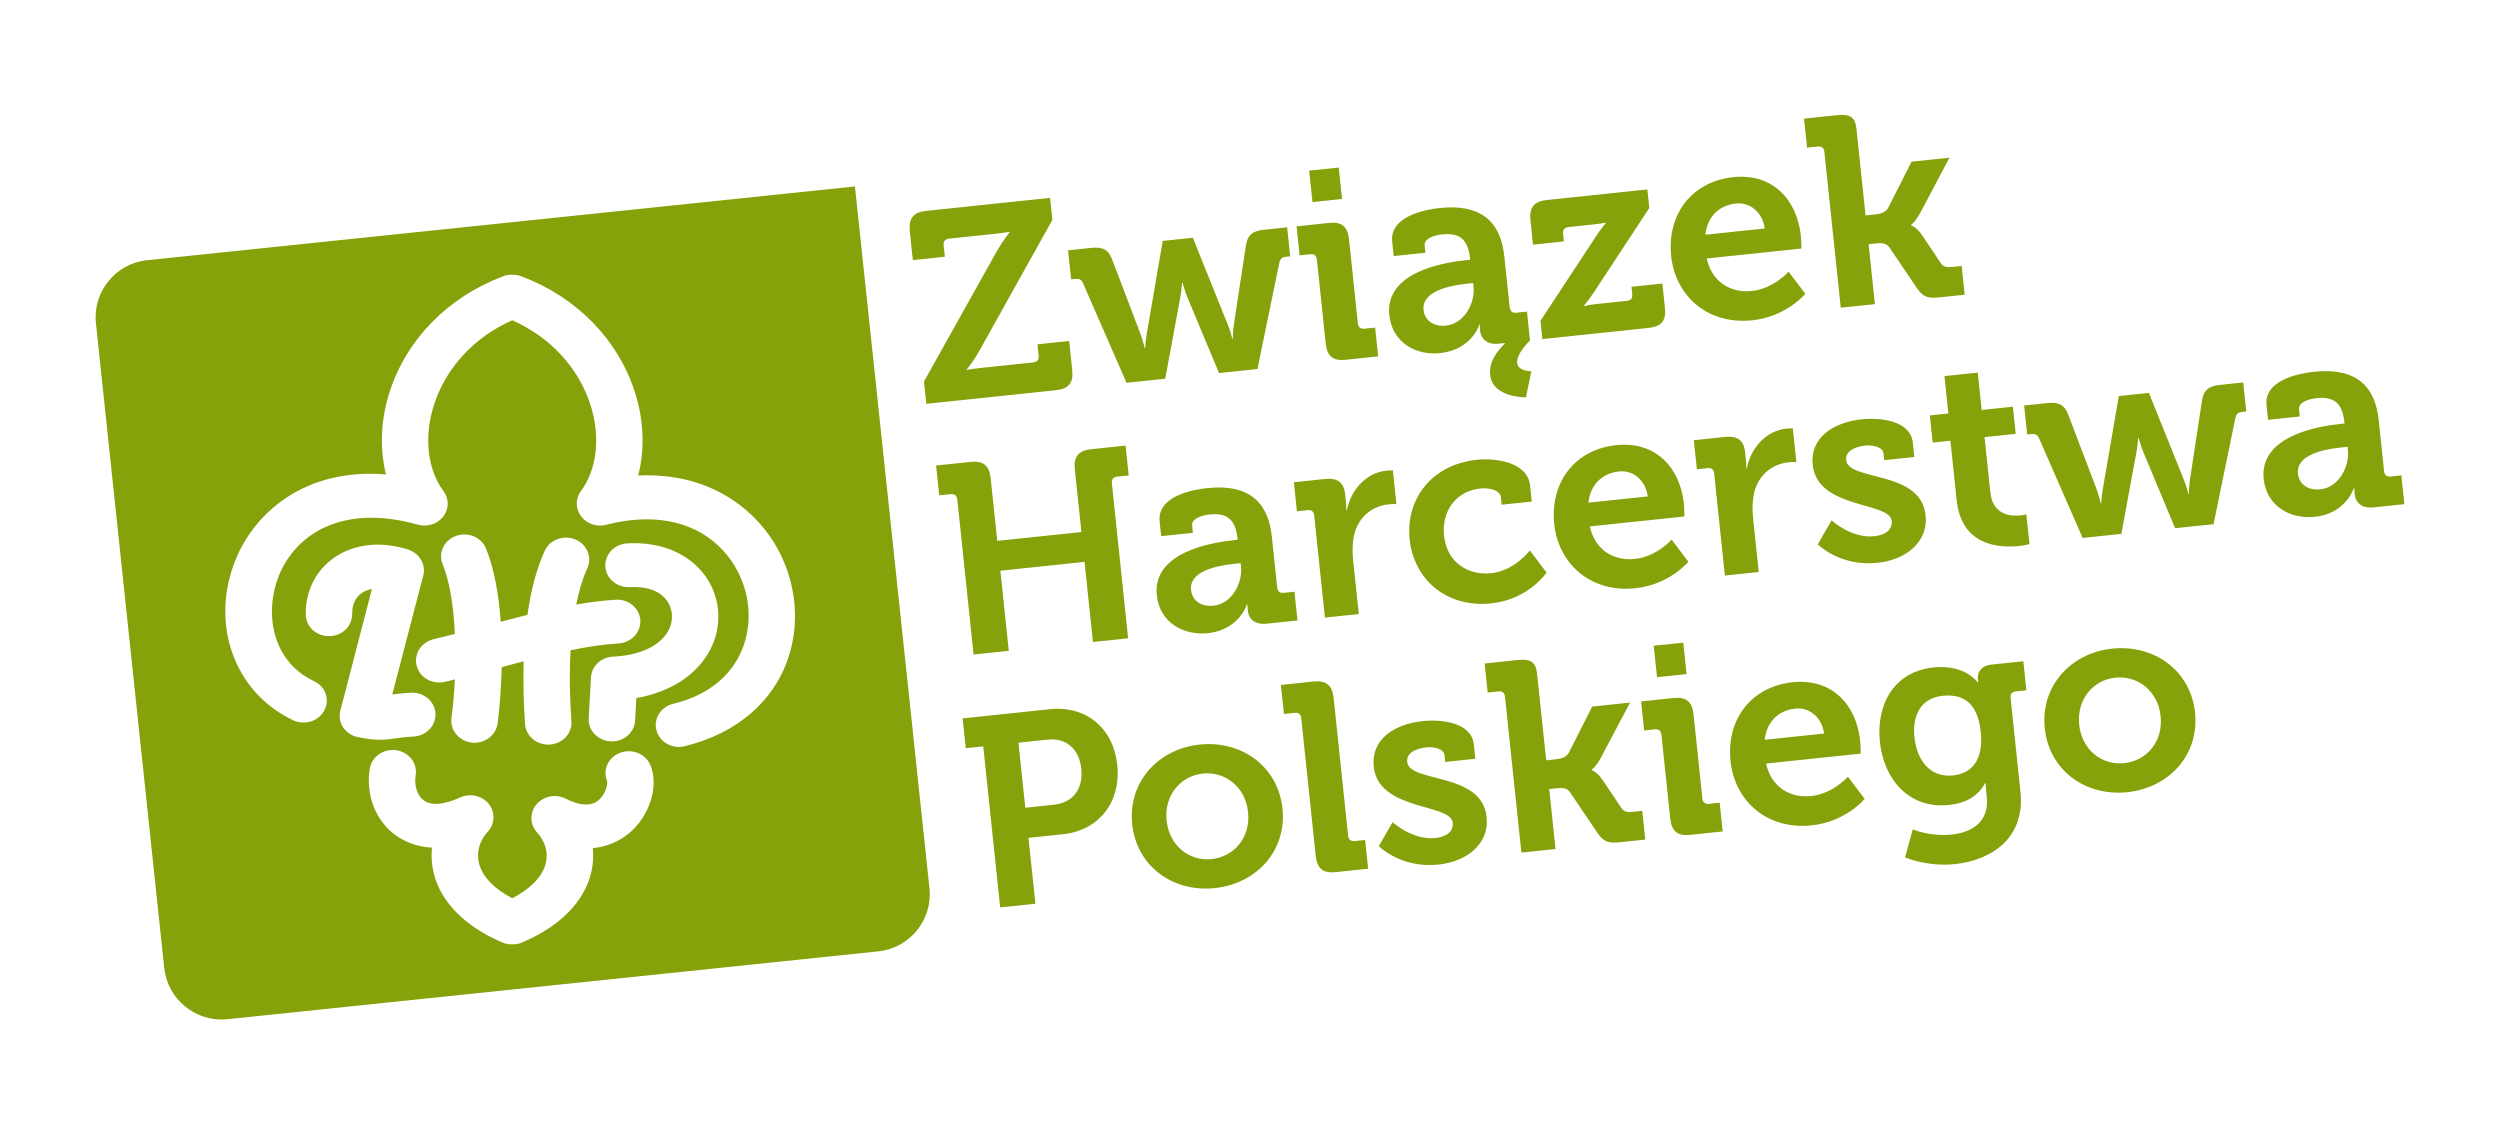
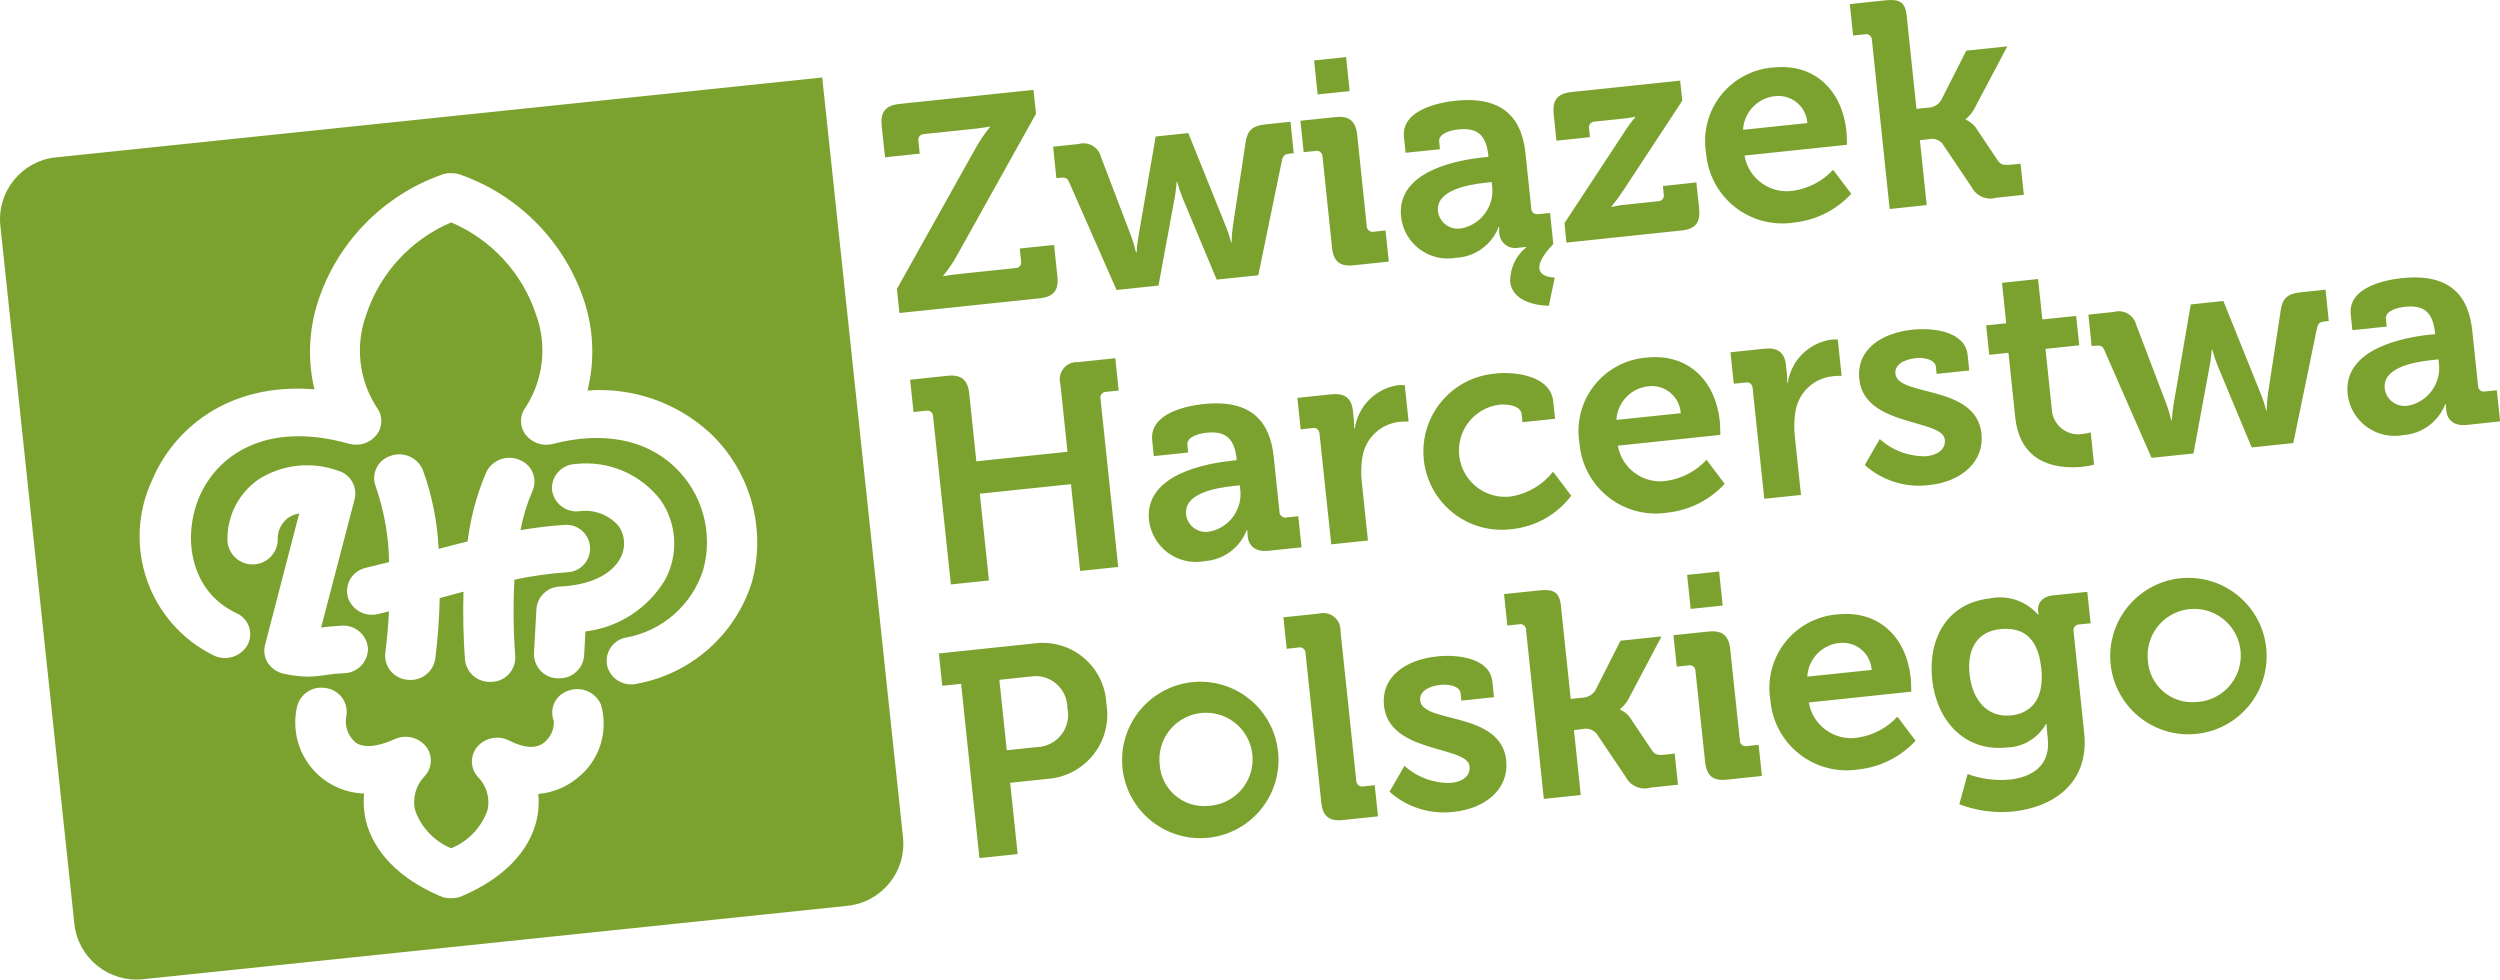
- <svg xmlns="http://www.w3.org/2000/svg" width="346" height="157">
-   <g fill="#86A20B">
-     <path fill-rule="evenodd" clip-rule="evenodd" d="M20.343 36.012l97.979-10.21 10.317 97.136c.461 4.346-2.72 8.275-7.067 8.727l-90.098 9.393c-4.348.453-8.283-2.732-8.743-7.08L13.275 44.74c-.461-4.346 2.72-8.274 7.068-8.728zm32.269 66.367c-.798 0-1.72-.088-3.022-.35a3.228 3.228 0 01-2.087-1.342 2.847 2.847 0 01-.395-2.348l4.368-16.82c-.542.1-1.019.281-1.417.555-.872.605-1.342 1.639-1.318 2.889.022 1.68-1.377 3.061-3.161 3.07-1.778.047-3.238-1.279-3.268-2.98-.046-3.219 1.375-6.08 3.932-7.869 2.775-1.918 6.394-2.328 10.213-1.137 1.596.505 2.521 2.074 2.121 3.619l-4.287 16.447c.632-.09 1.466-.182 2.575-.242 1.779-.098 3.292 1.184 3.4 2.846.096 1.682-1.261 3.117-3.029 3.225a20.538 20.538 0 00-2.444.24c-.768.109-1.421.197-2.181.197zm32.081.23h-.17c-1.77-.092-3.146-1.512-3.044-3.182l.311-5.676c.076-1.557 1.394-2.779 3.035-2.871 3.749-.18 6.541-1.492 7.674-3.588.728-1.363.655-2.918-.157-4.109-.958-1.383-2.789-2.061-5.158-1.926-1.771.102-3.299-1.164-3.407-2.828-.104-1.68 1.242-3.117 3.015-3.223 4.685-.279 8.663 1.419 10.91 4.637 2.083 3 2.292 6.91.537 10.174-1.848 3.438-5.462 5.756-10.174 6.602l-.169 3.119c-.091 1.614-1.509 2.871-3.203 2.871zm-8.82.444c-1.667 0-3.09-1.234-3.206-2.822a86.676 86.676 0 01-.191-8.713c-.99.266-1.997.531-3.04.816a77.717 77.717 0 01-.567 7.793c-.223 1.646-1.814 2.846-3.582 2.646-1.762-.215-3.013-1.709-2.805-3.389.234-1.768.389-3.57.468-5.361-.444.125-.911.232-1.372.34-1.716.408-3.469-.563-3.901-2.176-.446-1.623.589-3.291 2.309-3.719 1.016-.24 1.997-.477 2.972-.732-.189-3.953-.763-7.387-1.696-9.641-.635-1.563.18-3.315 1.839-3.92 1.657-.603 3.518.165 4.154 1.725 1.151 2.816 1.778 6.4 2.046 10.15 1.256-.327 2.479-.648 3.699-.95.441-3.145 1.188-6.23 2.387-8.867.708-1.539 2.595-2.24 4.226-1.573 1.626.669 2.379 2.452 1.67 3.991-.634 1.387-1.142 3.059-1.533 5.014a51.407 51.407 0 015.449-.662c1.779-.121 3.29 1.146 3.421 2.811.111 1.66-1.223 3.115-2.989 3.236-2.187.135-4.4.471-6.66.945-.178 2.998-.136 6.311.112 9.818.12 1.678-1.217 3.117-2.988 3.24h-.222zm18.088.328c-1.438 0-2.746-.926-3.103-2.303-.435-1.619.597-3.266 2.322-3.676 5.141-1.225 8.657-4.314 9.932-8.652 1.35-4.635-.087-9.824-3.683-13.213-3.734-3.522-9.248-4.537-15.54-2.904-1.305.335-2.693-.144-3.469-1.177a2.876 2.876 0 01-.024-3.48c2.233-3.034 2.729-7.465 1.35-11.866-1.649-5.192-5.562-9.444-10.853-11.787-5.291 2.343-9.213 6.595-10.857 11.787-1.383 4.401-.887 8.832 1.347 11.866.788 1.04.773 2.459-.028 3.505-.804 1.049-2.217 1.497-3.518 1.135-10.76-3.028-16.957 1.592-19.181 6.901-2.111 5.074-1.149 11.951 4.784 14.738 1.599.736 2.239 2.557 1.443 4.074-.783 1.482-2.721 2.094-4.296 1.359-8.228-3.875-11.618-13.484-7.91-22.399 2.654-6.352 9.527-12.544 20.745-11.629-.877-3.513-.751-7.45.465-11.294 2.311-7.32 8.031-13.21 15.702-16.111a3.01 3.01 0 011.302-.23c.434-.014.874.046 1.301.23 7.676 2.901 13.392 8.791 15.706 16.111 1.235 3.908 1.348 7.903.419 11.444 6.122-.292 11.545 1.557 15.656 5.43 5.2 4.902 7.285 12.424 5.333 19.148-1.879 6.424-7.188 11.133-14.56 12.883-.262.081-.518.11-.785.11zm-22.968 27.314h-.099a3.16 3.16 0 01-1.425-.281c-5.139-2.191-8.499-5.625-9.465-9.646a10.471 10.471 0 01-.217-3.453c-2.3-.121-3.932-.953-4.927-1.637-2.85-2.008-4.292-5.654-3.675-9.313.28-1.67 1.922-2.791 3.675-2.531 1.749.268 2.946 1.813 2.666 3.484-.236 1.406.24 2.846 1.165 3.49 1.393.969 3.725.146 4.992-.443 1.361-.615 3.013-.252 3.946.883a2.915 2.915 0 01-.101 3.826c-1.158 1.287-1.61 2.834-1.25 4.363.449 1.844 2.062 3.553 4.617 4.881 2.59-1.344 4.212-3.037 4.649-4.881.361-1.471-.084-2.984-1.235-4.252-.989-1.123-1.017-2.748-.042-3.879.974-1.131 2.659-1.463 4.02-.771 1.916.971 3.399 1.076 4.436.305 1.108-.838 1.413-2.33 1.298-2.756-.642-1.57.185-3.311 1.839-3.912 1.662-.598 3.521.178 4.17 1.75 1.175 2.904-.119 7.023-2.958 9.387a9.145 9.145 0 01-5.027 2.07 10.241 10.241 0 01-.223 3.389c-.957 4.021-4.333 7.447-9.513 9.646a3.11 3.11 0 01-1.316.281z" />
-     <path d="M127.876 52.804l10.101-18.063c.922-1.603 1.758-2.593 1.758-2.593l-.008-.075s-.774.158-2 .286l-6.399.672c-.521.056-.787.383-.731.905l.167 1.599-4.427.466-.422-4.019c-.185-1.748.477-2.607 2.265-2.795l17.149-1.802.32 3.05-10.097 18.101c-.917 1.638-1.758 2.591-1.758 2.591l.008.074s.773-.155 2.002-.285l7.216-.759c.522-.054.788-.384.732-.904l-.168-1.6 4.39-.461.422 4.019c.188 1.785-.477 2.609-2.263 2.796l-17.932 1.885-.325-3.088zm22-13.635c-.247-.539-.555-.618-1.114-.56l-.52.055-.423-4.019 3.237-.339c1.562-.165 2.358.24 2.881 1.652l3.897 10.235c.365.977.583 1.969.583 1.969l.074-.007s.043-1.021.236-2.055l2.196-12.756 4.167-.439 4.835 12.018c.404.973.621 1.964.621 1.964l.074-.006s.006-1.016.161-2.047l1.646-10.818c.22-1.49.914-2.052 2.475-2.217l3.237-.34.423 4.019-.521.054c-.56.059-.806.198-.971.78l-3.038 14.762-5.319.56-4.375-10.486c-.403-.974-.662-2.001-.662-2.001l-.075.008s-.077 1.063-.268 2.099l-2.062 11.162-5.358.564-6.037-13.811zm31.312-15.552l4.092-.43.458 4.353-4.091.429-.459-4.352zm1.069 12.299c-.06-.558-.384-.786-.906-.731l-1.488.158-.421-4.019 4.501-.474c1.749-.184 2.575.52 2.76 2.268l1.224 11.645c.054.521.382.787.903.733l1.488-.158.418 3.982-4.501.473c-1.748.185-2.57-.482-2.759-2.267l-1.219-11.61zm17.887 9.142c2.529-.265 4.033-3.133 3.791-5.439l-.047-.447-.818.087c-2.457.257-6.322 1.04-6.05 3.643.132 1.266 1.187 2.359 3.124 2.156zm2.808-9.059l.521-.055-.015-.149c-.286-2.717-1.471-3.608-3.891-3.352-.854.09-2.504.488-2.395 1.531l.105 1.004-4.391.461-.211-2.009c-.366-3.498 4.575-4.431 6.547-4.638 6.325-.666 8.531 2.452 8.977 6.691l.745 7.069c.054.52.384.787.903.731l1.487-.155.421 3.982c-.646.668-1.893 2.04-1.779 3.12.125 1.19 1.964 1.148 1.964 1.148l-.749 3.614s-4.619.071-4.952-3.091c-.198-1.897 1.038-3.379 2.026-4.349l-.008-.075-.931.097c-1.673.176-2.386-.876-2.477-1.732l-.019-.187c-.045-.408-.004-.751-.004-.751l-.075.008s-1.025 3.493-5.451 3.959c-3.46.362-6.634-1.562-7.021-5.245-.627-5.988 7.51-7.294 10.673-7.627zM213.2 44.4l7.621-11.598c.742-1.169 1.414-1.915 1.414-1.915l-.007-.075s-.55.133-1.741.258l-3.421.36c-.522.054-.789.384-.733.904l.113 1.08-4.278.45-.355-3.386c-.184-1.749.479-2.608 2.263-2.795l13.915-1.463.271 2.566-7.621 11.597c-.746 1.133-1.417 1.917-1.417 1.917l.008.075s.547-.171 1.775-.301l4.166-.438c.521-.055.792-.345.733-.902l-.11-1.043 4.278-.45.352 3.349c.188 1.785-.478 2.606-2.225 2.791l-14.733 1.548-.268-2.529zm31.041-12.778c-.313-2.262-2.04-3.66-3.974-3.457-2.419.254-3.978 1.886-4.247 4.32l8.221-.863zm-4.357-7.105c5.432-.569 8.827 3.099 9.354 8.121.059.558.072 1.76.072 1.76l-13.096 1.376c.725 3.311 3.363 4.8 6.228 4.499 3.051-.32 5.098-2.68 5.098-2.68l2.316 3.067s-2.603 3.171-7.326 3.668c-6.287.66-10.671-3.469-11.237-8.864-.614-5.842 2.899-10.348 8.591-10.947zm12.608-3.505c-.06-.558-.384-.787-.906-.733l-1.486.156-.423-4.016 4.501-.475c1.748-.183 2.573.144 2.757 1.892l1.26 11.979 1.413-.149c.595-.062 1.365-.254 1.71-.894l3.241-6.396 5.246-.551-4.049 7.647c-.694 1.277-1.258 1.637-1.258 1.637l.008.075s.697.19 1.496 1.346l2.589 3.867c.354.526.742.635 1.635.542l1.267-.133.417 3.982-3.496.366c-1.601.169-2.261-.023-3.149-1.324l-3.788-5.619c-.441-.631-1.226-.587-1.821-.524l-1.041.11.872 8.297-4.725.496-2.27-21.578zm-120.003 48.11c-.055-.521-.383-.788-.904-.734l-1.599.168-.435-4.129 4.762-.5c1.785-.188 2.611.515 2.796 2.263l.911 8.668 11.645-1.224-.911-8.668c-.185-1.749.514-2.612 2.263-2.795l4.762-.501.434 4.128-1.599.169c-.521.055-.788.383-.734.905l2.256 21.467-4.873.512-1.166-11.088-11.645 1.225 1.166 11.086-4.873.514-2.256-21.466zm35.473 14.702c2.529-.266 4.035-3.133 3.791-5.44l-.046-.446-.819.086c-2.456.259-6.326 1.004-6.049 3.645.133 1.267 1.188 2.358 3.123 2.155zm2.735-9.052l.594-.063-.015-.148c-.286-2.717-1.471-3.609-3.889-3.353-.855.09-2.506.489-2.396 1.53l.105 1.005-4.391.461-.211-2.009c-.37-3.534 4.575-4.431 6.547-4.638 6.325-.666 8.532 2.452 8.979 6.691l.743 7.07c.055.52.384.787.904.732l1.488-.158.419 3.982-4.241.445c-1.748.184-2.521-.713-2.638-1.828-.051-.482-.048-.824-.048-.824l-.075.008s-1.1 3.502-5.376 3.953c-3.386.354-6.697-1.443-7.096-5.236-.625-5.953 7.509-7.295 10.597-7.62zm11.186-3.433c-.06-.559-.384-.787-.904-.733l-1.487.157-.424-4.018 4.316-.455c1.673-.177 2.604.442 2.771 2.042l.118 1.116c.074.708.05 1.198.05 1.198l.075-.008c.569-2.806 2.612-5.202 5.514-5.508.409-.042.864-.015.864-.015l.489 4.651s-.492-.026-1.162.045c-2.01.211-4.195 1.608-4.754 4.523a11.545 11.545 0 00-.083 3.13l.79 7.518-4.688.492-1.485-14.135zm22.547-7.711c2.454-.258 6.988.282 7.332 3.556l.235 2.231-4.167.438-.109-1.04c-.11-1.042-1.72-1.324-2.873-1.203-3.272.342-5.355 3.082-4.995 6.506.407 3.87 3.479 5.541 6.529 5.218 3.237-.34 5.347-3.156 5.347-3.156l2.316 3.066s-2.468 3.719-7.638 4.262c-6.251.658-10.734-3.348-11.313-8.854-.563-5.357 2.826-10.34 9.336-11.024zm23.628 5.078c-.313-2.262-2.04-3.661-3.975-3.458-2.419.254-3.977 1.885-4.247 4.32l8.222-.862zm-4.359-7.104c5.432-.569 8.828 3.099 9.355 8.122.058.557.071 1.758.071 1.758l-13.097 1.376c.726 3.311 3.365 4.801 6.229 4.498 3.05-.32 5.097-2.679 5.097-2.679l2.315 3.067s-2.6 3.171-7.325 3.669c-6.287.66-10.671-3.469-11.236-8.863-.613-5.842 2.9-10.35 8.591-10.948zm13.539 3.919c-.06-.559-.384-.788-.904-.732l-1.486.155-.425-4.017 4.316-.454c1.673-.177 2.603.44 2.771 2.041l.117 1.116c.075.708.051 1.199.051 1.199l.075-.009c.569-2.805 2.612-5.203 5.513-5.507.41-.042.865-.016.865-.016l.488 4.652s-.491-.025-1.161.046c-2.01.211-4.195 1.608-4.754 4.523a11.503 11.503 0 00-.083 3.13l.789 7.517-4.688.492-1.484-14.136zm16.254 6.492s2.711 2.537 5.948 2.197c1.45-.153 2.503-.866 2.371-2.131-.282-2.678-10.286-1.589-10.931-7.728-.399-3.794 2.839-5.904 6.782-6.317 2.566-.271 6.75.156 7.074 3.243l.207 1.973-4.166.437-.098-.929c-.094-.894-1.479-1.2-2.521-1.09-1.674.175-2.766.894-2.648 2.009.314 2.977 10.333 1.321 10.997 7.646.376 3.572-2.553 6.137-6.68 6.571-5.21.547-8.244-2.557-8.244-2.557l1.909-3.324zm16.444-11.02l-2.455.257-.396-3.756 2.567-.269-.543-5.172 4.612-.485.544 5.171 4.316-.452.395 3.756-4.315.454.805 7.664c.328 3.126 2.831 3.314 4.132 3.177a4.29 4.29 0 00.85-.165l.434 4.129s-.584.175-1.439.265c-2.642.277-7.969.049-8.638-6.313l-.869-8.261zm12.262-.349c-.245-.536-.554-.618-1.112-.559l-.521.054-.424-4.019 3.237-.339c1.563-.165 2.358.24 2.883 1.651l3.896 10.236c.365.978.583 1.969.583 1.969l.074-.008s.044-1.017.236-2.055l2.194-12.756 4.167-.439 4.836 12.018c.404.974.621 1.965.621 1.965l.074-.008s.005-1.015.161-2.047l1.645-10.818c.22-1.489.915-2.052 2.476-2.217l3.237-.34.424 4.019-.521.055c-.558.058-.807.198-.972.779l-3.037 14.762-5.32.56-4.374-10.486c-.403-.973-.661-2-.661-2l-.075.008s-.076 1.062-.269 2.097l-2.062 11.163-5.356.564-6.04-13.809zm38.958 7.078c2.529-.266 4.035-3.133 3.791-5.439l-.047-.447-.817.086c-2.457.258-6.327 1.004-6.049 3.644.132 1.267 1.188 2.359 3.122 2.156zm2.736-9.052l.594-.062-.014-.147c-.286-2.718-1.472-3.609-3.89-3.354-.855.089-2.506.49-2.396 1.532l.105 1.004-4.391.459-.212-2.008c-.37-3.534 4.575-4.432 6.547-4.638 6.325-.664 8.532 2.453 8.979 6.693l.744 7.07c.054.519.383.785.904.73l1.487-.156.419 3.982-4.241.446c-1.748.183-2.52-.714-2.638-1.83-.05-.484-.049-.824-.049-.824l-.075.008s-1.099 3.502-5.376 3.952c-3.386.355-6.695-1.441-7.095-5.236-.623-5.953 7.51-7.297 10.598-7.621zm-178.083 52.709c2.752-.289 4.127-2.238 3.837-4.992-.285-2.717-2.032-4.299-4.709-4.018l-3.982.418.946 9.004 3.908-.412zm-9.727-8.078l-2.418.252-.434-4.129 12.092-1.271c4.948-.52 8.771 2.576 9.31 7.709.542 5.137-2.542 9.07-7.492 9.592l-4.799.504.958 9.115-4.875.512-2.342-22.284zm31.616 15.595c3.088-.326 5.405-2.977 5.034-6.51-.368-3.498-3.19-5.648-6.276-5.322-3.052.322-5.365 3.01-4.996 6.506.371 3.535 3.188 5.647 6.238 5.326zm-1.666-15.849c5.805-.609 10.852 3.035 11.462 8.84.612 5.84-3.568 10.418-9.374 11.027-5.765.605-10.81-3.002-11.424-8.842-.61-5.804 3.571-10.42 9.336-11.025zm14.059-3.658c-.06-.559-.384-.789-.905-.734l-1.486.158-.424-4.018 4.501-.475c1.749-.182 2.614.516 2.797 2.264l2.007 19.086c.055.521.383.787.903.73l1.45-.15.419 3.98-4.463.469c-1.787.188-2.609-.477-2.795-2.264l-2.004-19.046zm12.646 14.392s2.711 2.537 5.948 2.195c1.45-.15 2.503-.861 2.371-2.129-.282-2.678-10.285-1.59-10.931-7.729-.399-3.793 2.84-5.904 6.782-6.318 2.568-.27 6.75.158 7.074 3.244l.207 1.973-4.166.438-.098-.928c-.094-.895-1.48-1.199-2.521-1.09-1.674.176-2.767.891-2.648 2.006.314 2.979 10.332 1.322 10.998 7.648.375 3.572-2.553 6.135-6.683 6.568-5.209.549-8.243-2.555-8.243-2.555l1.91-3.323zm15.553-17.357c-.06-.559-.385-.787-.905-.732l-1.488.156-.423-4.018 4.502-.475c1.748-.182 2.572.146 2.756 1.895l1.26 11.979 1.413-.15c.597-.061 1.366-.256 1.713-.893l3.238-6.396 5.247-.553-4.049 7.648c-.693 1.277-1.258 1.637-1.258 1.637l.008.074s.697.189 1.496 1.348l2.588 3.865c.355.527.742.635 1.637.543l1.264-.135.419 3.982-3.496.367c-1.601.168-2.261-.025-3.149-1.324l-3.788-5.619c-.442-.631-1.227-.586-1.821-.523l-1.041.109.871 8.297-4.724.496-2.27-21.578zm20.584-7.053l4.091-.43.459 4.354-4.092.43-.458-4.354zm1.067 12.301c-.058-.561-.384-.787-.905-.734l-1.488.158-.422-4.018 4.501-.475c1.75-.184 2.576.52 2.76 2.27l1.224 11.643c.055.523.383.787.904.734l1.488-.158.417 3.98-4.501.475c-1.747.184-2.569-.484-2.758-2.268l-1.22-11.607zm22.515-.149c-.313-2.26-2.041-3.658-3.975-3.455-2.42.254-3.978 1.887-4.248 4.318l8.223-.863zm-4.357-7.103c5.432-.568 8.827 3.1 9.354 8.121.059.557.072 1.76.072 1.76l-13.097 1.375c.725 3.311 3.364 4.801 6.229 4.498 3.051-.32 5.097-2.678 5.097-2.678l2.317 3.068s-2.603 3.168-7.326 3.666c-6.287.66-10.672-3.469-11.237-8.863-.614-5.842 2.898-10.349 8.591-10.947zm26.033 6.857c-.454-4.316-2.731-5.244-5.3-4.973-2.864.301-4.207 2.549-3.871 5.748.35 3.313 2.28 5.59 5.331 5.27 2.27-.238 4.291-1.767 3.84-6.045zm-6.54-8.904c4.39-.461 6.123 2.066 6.123 2.066l.073-.01-.051-.484c-.09-.854.412-1.811 1.9-1.969l4.391-.459.422 4.018-1.452.152c-.483.051-.79.346-.739.83l1.372 13.059c.684 6.51-4.118 9.498-9.064 10.018-2.382.25-4.98-.154-6.906-.93l1.06-3.871s2.477 1.016 5.377.711c2.866-.301 5.229-1.789 4.871-5.213l-.094-.893c-.049-.447-.068-1.01-.068-1.01l-.075.008c-.948 1.719-2.494 2.746-5.023 3.012-5.433.572-8.982-3.494-9.53-8.703s1.945-9.758 7.413-10.332zm26.404 13.246c3.088-.324 5.405-2.973 5.033-6.508-.367-3.496-3.189-5.646-6.276-5.322-3.051.322-5.364 3.01-4.995 6.508.37 3.535 3.188 5.642 6.238 5.322zm-1.666-15.848c5.805-.609 10.852 3.035 11.462 8.84.613 5.84-3.569 10.418-9.374 11.027-5.767.607-10.81-3.002-11.424-8.842-.61-5.804 3.569-10.419 9.336-11.025z" />
-   </g>
+ <svg xmlns="http://www.w3.org/2000/svg" width="140.624" height="55.101" viewBox="0 0 140.624 55.101">
+   <path d="M55.9,52.707,51.354,9.958,8.236,14.451a3.5,3.5,0,0,0-3.111,3.842L9.287,57.565a3.516,3.516,0,0,0,3.846,3.116l39.651-4.132A3.506,3.506,0,0,0,55.9,52.707ZM20.188,42.915a1.27,1.27,0,0,1-.176-1.034l1.923-7.4a1.579,1.579,0,0,0-.625.246A1.463,1.463,0,0,0,20.729,36a1.418,1.418,0,0,1-2.83.04,4.073,4.073,0,0,1,1.73-3.463,5.083,5.083,0,0,1,4.493-.5,1.33,1.33,0,0,1,.933,1.593L23.167,40.9c.277-.04.647-.079,1.135-.106a1.388,1.388,0,0,1,1.5,1.254,1.374,1.374,0,0,1-1.333,1.417,9.032,9.032,0,0,0-1.074.106,6.48,6.48,0,0,1-.959.088,6.658,6.658,0,0,1-1.329-.154A1.456,1.456,0,0,1,20.188,42.915Zm6.055-9.941a1.313,1.313,0,0,1,.81-1.725,1.44,1.44,0,0,1,1.826.757,15.071,15.071,0,0,1,.9,4.467c.554-.145,1.091-.286,1.628-.418a14.393,14.393,0,0,1,1.052-3.9,1.446,1.446,0,0,1,1.862-.691,1.306,1.306,0,0,1,.735,1.756,10.228,10.228,0,0,0-.673,2.2,23.307,23.307,0,0,1,2.4-.29,1.337,1.337,0,1,1,.189,2.662,20.959,20.959,0,0,0-2.931.414,33.331,33.331,0,0,0,.048,4.322,1.367,1.367,0,0,1-1.316,1.426h-.1a1.39,1.39,0,0,1-1.413-1.241,37.772,37.772,0,0,1-.084-3.833c-.436.119-.88.233-1.338.361a32.754,32.754,0,0,1-.251,3.428,1.406,1.406,0,0,1-1.575,1.166,1.364,1.364,0,0,1-1.237-1.492c.1-.779.172-1.571.207-2.359-.194.057-.4.1-.6.15a1.417,1.417,0,0,1-1.716-.959,1.342,1.342,0,0,1,1.017-1.637c.449-.106.88-.211,1.307-.321A13.6,13.6,0,0,0,26.243,32.974ZM39.921,35.21a2.467,2.467,0,0,0-2.271-.849,1.389,1.389,0,0,1-1.5-1.245A1.367,1.367,0,0,1,37.474,31.7a5.274,5.274,0,0,1,4.8,2.042,4.281,4.281,0,0,1,.238,4.476,6.058,6.058,0,0,1-4.476,2.9l-.075,1.373a1.382,1.382,0,0,1-1.408,1.263H36.48a1.36,1.36,0,0,1-1.338-1.4l.136-2.5a1.371,1.371,0,0,1,1.338-1.263c1.65-.079,2.878-.656,3.375-1.58A1.725,1.725,0,0,0,39.921,35.21ZM37.6,49.349a4.02,4.02,0,0,1-2.214.911,4.615,4.615,0,0,1-.1,1.492c-.422,1.769-1.906,3.279-4.185,4.247a1.367,1.367,0,0,1-.581.123h-.044A1.409,1.409,0,0,1,29.852,56c-2.262-.964-3.741-2.478-4.168-4.247a4.662,4.662,0,0,1-.1-1.518A3.994,3.994,0,0,1,21.8,45.415,1.4,1.4,0,0,1,23.418,44.3a1.349,1.349,0,0,1,1.175,1.531,1.573,1.573,0,0,0,.515,1.536c.612.427,1.637.066,2.2-.194a1.49,1.49,0,0,1,1.738.387A1.285,1.285,0,0,1,29,49.248a2.1,2.1,0,0,0-.55,1.919,3.627,3.627,0,0,0,2.033,2.148,3.612,3.612,0,0,0,2.046-2.148,2.02,2.02,0,0,0-.546-1.87,1.284,1.284,0,0,1-.018-1.707,1.474,1.474,0,0,1,1.769-.339c.845.427,1.5.475,1.954.136a1.483,1.483,0,0,0,.572-1.215,1.3,1.3,0,0,1,.81-1.721,1.451,1.451,0,0,1,1.835.77A3.875,3.875,0,0,1,37.6,49.349Zm9.787-10.967a8.347,8.347,0,0,1-6.408,5.668,1.164,1.164,0,0,1-.348.048,1.393,1.393,0,0,1-1.364-1.012,1.33,1.33,0,0,1,1.021-1.619,5.591,5.591,0,0,0,4.37-3.807,5.835,5.835,0,0,0-1.619-5.813c-1.641-1.549-4.071-2-6.839-1.276a1.464,1.464,0,0,1-1.527-.519,1.261,1.261,0,0,1-.009-1.531,5.886,5.886,0,0,0,.594-5.224,8.562,8.562,0,0,0-4.775-5.189A8.557,8.557,0,0,0,25.707,23.3,5.874,5.874,0,0,0,26.3,28.52a1.261,1.261,0,0,1-.013,1.54,1.466,1.466,0,0,1-1.549.5c-4.735-1.333-7.464.7-8.441,3.037-.929,2.231-.506,5.259,2.1,6.487a1.293,1.293,0,0,1,.634,1.791,1.464,1.464,0,0,1-1.892.6,7.464,7.464,0,0,1-3.481-9.858c1.166-2.794,4.194-5.519,9.132-5.118A9.151,9.151,0,0,1,23,22.531a11.289,11.289,0,0,1,6.909-7.09,1.325,1.325,0,0,1,.572-.1,1.382,1.382,0,0,1,.572.1,11.3,11.3,0,0,1,6.914,7.09,9.091,9.091,0,0,1,.185,5.034,9.162,9.162,0,0,1,6.892,2.39A8.473,8.473,0,0,1,47.389,38.383Z" transform="translate(-5.105 -5.599)" fill="#7ba22e" />
+   <path d="M49.465,22.376l4.445-7.948a8.394,8.394,0,0,1,.775-1.14l0-.035s-.339.07-.88.128l-2.816.295a.327.327,0,0,0-.321.4l.075.7-1.95.207L48.6,13.214c-.079-.77.211-1.149.995-1.232l7.547-.792.141,1.342L52.84,20.5a7.163,7.163,0,0,1-.775,1.14l0,.031s.339-.066.88-.123l3.177-.334a.325.325,0,0,0,.321-.4l-.075-.7,1.932-.2.185,1.769c.084.783-.211,1.149-.995,1.232l-7.891.827-.141-1.36Zm9.682-6c-.11-.238-.242-.273-.488-.246l-.229.026-.185-1.769,1.426-.15a1.011,1.011,0,0,1,1.267.726l1.716,4.506a6.774,6.774,0,0,1,.255.867l.031,0a6.889,6.889,0,0,1,.106-.907l.968-5.615,1.835-.194,2.13,5.29a5.974,5.974,0,0,1,.273.863l.031,0a7.662,7.662,0,0,1,.07-.9l.726-4.762c.1-.656.4-.9,1.091-.977l1.426-.15.185,1.769-.229.022c-.246.026-.356.088-.427.343l-1.338,6.5-2.341.246-1.928-4.616a7.394,7.394,0,0,1-.29-.88l-.031,0s-.035.466-.119.924L64.172,22.2l-2.359.246-2.667-6.064ZM72.925,9.534l1.8-.189.2,1.914-1.8.189-.2-1.914Zm.471,5.413a.319.319,0,0,0-.4-.321l-.656.07-.185-1.769,1.98-.207c.77-.079,1.131.229,1.215,1l.537,5.127a.325.325,0,0,0,.4.321l.656-.07.185,1.752-1.98.207c-.77.084-1.131-.211-1.215-1L73.4,14.947Zm7.873,4.022a2.156,2.156,0,0,0,1.668-2.394l-.022-.2-.361.04c-1.083.114-2.781.458-2.662,1.6a1.122,1.122,0,0,0,1.377.951ZM82.5,14.983l.229-.026,0-.066c-.128-1.2-.647-1.589-1.712-1.474-.374.04-1.1.216-1.056.673l.044.44-1.932.2-.092-.885c-.163-1.54,2.011-1.95,2.882-2.042,2.781-.295,3.754,1.078,3.952,2.944l.326,3.111a.325.325,0,0,0,.4.321l.656-.066.185,1.752c-.286.295-.832.9-.783,1.373.057.524.863.506.863.506l-.33,1.589s-2.033.031-2.178-1.36a2.413,2.413,0,0,1,.893-1.914l0-.035-.409.044a.9.9,0,0,1-1.091-.761l-.009-.084a1.721,1.721,0,0,1,0-.33l-.031,0a2.7,2.7,0,0,1-2.4,1.743,2.637,2.637,0,0,1-3.089-2.306c-.277-2.632,3.3-3.208,4.7-3.353Zm4.511,3.7,3.353-5.1a7.037,7.037,0,0,1,.621-.845l0-.035a7.111,7.111,0,0,1-.766.114l-1.505.158a.325.325,0,0,0-.321.4l.048.475-1.884.2L86.4,12.545c-.079-.77.211-1.149.995-1.232l6.121-.643.119,1.131-3.353,5.1a9.95,9.95,0,0,1-.625.845l0,.035a4.622,4.622,0,0,1,.779-.132l1.835-.194a.322.322,0,0,0,.321-.4l-.048-.458,1.884-.2.154,1.474c.084.783-.211,1.149-.981,1.228l-6.482.682-.11-1.113Zm13.66-5.624a1.631,1.631,0,0,0-1.747-1.523,2.012,2.012,0,0,0-1.87,1.9l3.617-.378ZM98.754,9.931c2.39-.251,3.886,1.364,4.115,3.573.026.246.031.775.031.775l-5.765.607a2.416,2.416,0,0,0,2.742,1.98,3.821,3.821,0,0,0,2.244-1.179l1.021,1.351a5.109,5.109,0,0,1-3.221,1.615,4.3,4.3,0,0,1-4.946-3.9,4.144,4.144,0,0,1,3.78-4.823ZM104.3,8.386a.321.321,0,0,0-.4-.321l-.656.07-.185-1.769,1.98-.211c.77-.079,1.131.062,1.215.832l.555,5.272.621-.066a.917.917,0,0,0,.753-.392l1.426-2.816,2.31-.242-1.782,3.367a2,2,0,0,1-.555.722l0,.035a1.4,1.4,0,0,1,.66.594l1.14,1.7c.154.233.326.277.722.238l.559-.057.185,1.752-1.54.163a1.184,1.184,0,0,1-1.386-.581L108.259,14.2a.8.8,0,0,0-.8-.229l-.458.048.383,3.653-2.082.22-1-9.51ZM51.494,29.558a.325.325,0,0,0-.4-.321l-.7.075L50.2,27.494l2.095-.22c.788-.084,1.149.224,1.232.995l.4,3.815,5.127-.537-.4-3.815a.965.965,0,0,1,.995-1.228l2.095-.22.189,1.818-.7.075a.327.327,0,0,0-.321.4l.995,9.448-2.143.224-.515-4.88-5.127.537.515,4.88-2.143.224-1-9.448ZM67.1,36.027a2.155,2.155,0,0,0,1.668-2.394l-.022-.2-.361.04c-1.083.114-2.786.44-2.662,1.6a1.121,1.121,0,0,0,1.377.951Zm1.206-3.983.26-.026,0-.066c-.128-1.2-.647-1.589-1.712-1.474-.374.04-1.1.216-1.056.673l.044.44-1.932.2-.092-.885c-.163-1.553,2.011-1.95,2.882-2.042,2.781-.295,3.754,1.078,3.952,2.944l.326,3.111a.325.325,0,0,0,.4.321l.656-.07.185,1.752-1.866.194c-.77.079-1.109-.312-1.162-.805-.022-.211-.022-.361-.022-.361l-.031,0A2.735,2.735,0,0,1,66.764,37.7a2.655,2.655,0,0,1-3.125-2.306c-.268-2.61,3.309-3.2,4.669-3.345Zm4.92-1.509a.319.319,0,0,0-.4-.321l-.656.07-.185-1.769,1.9-.2c.735-.079,1.144.194,1.219.9l.053.493a4.207,4.207,0,0,1,.022.528l.035,0A2.89,2.89,0,0,1,77.648,27.8a2.689,2.689,0,0,1,.378,0l.216,2.046a3.427,3.427,0,0,0-.51.018,2.359,2.359,0,0,0-2.09,1.989,5.086,5.086,0,0,0-.035,1.377l.348,3.309-2.064.216-.66-6.218Zm9.924-3.393c1.078-.114,3.076.123,3.226,1.567l.106.981-1.835.194-.048-.458c-.048-.458-.757-.581-1.263-.528a2.6,2.6,0,0,0,.678,5.162,3.789,3.789,0,0,0,2.354-1.391l1.021,1.351A4.8,4.8,0,0,1,84.029,35.9a4.4,4.4,0,1,1-.876-8.753Zm10.4,2.236A1.633,1.633,0,0,0,91.8,27.855a2.012,2.012,0,0,0-1.87,1.9l3.622-.378Zm-1.919-3.129c2.39-.251,3.886,1.364,4.115,3.573.026.246.031.775.031.775l-5.765.607a2.418,2.418,0,0,0,2.742,1.98A3.821,3.821,0,0,0,95,32l1.021,1.351A5.109,5.109,0,0,1,92.8,34.971a4.3,4.3,0,0,1-4.946-3.9,4.143,4.143,0,0,1,3.78-4.823Zm5.959,1.725a.319.319,0,0,0-.4-.321l-.656.066-.189-1.769,1.9-.2c.735-.079,1.144.194,1.219.9l.053.493a4.207,4.207,0,0,1,.022.528l.031,0A2.89,2.89,0,0,1,102,25.241a3.182,3.182,0,0,1,.383-.009l.216,2.046a3.147,3.147,0,0,0-.51.022A2.363,2.363,0,0,0,100,29.29a5.08,5.08,0,0,0-.035,1.377l.348,3.309-2.064.216-.656-6.218Zm7.151,2.856a3.754,3.754,0,0,0,2.618.968c.638-.066,1.1-.383,1.043-.937-.123-1.179-4.528-.7-4.81-3.4-.176-1.668,1.25-2.6,2.984-2.781,1.131-.119,2.971.07,3.111,1.426l.092.867-1.835.194-.044-.409c-.044-.392-.651-.528-1.109-.48-.735.075-1.219.392-1.166.885.136,1.311,4.546.581,4.841,3.367.167,1.571-1.122,2.7-2.94,2.891a4.591,4.591,0,0,1-3.626-1.127l.841-1.461Zm7.239-4.85-1.078.114-.176-1.655,1.131-.119-.238-2.275,2.029-.216.242,2.275,1.9-.2.176,1.655-1.9.2.352,3.371a1.492,1.492,0,0,0,1.818,1.4,1.668,1.668,0,0,0,.374-.075l.189,1.818a3.424,3.424,0,0,1-.634.114c-1.162.123-3.507.022-3.8-2.777l-.383-3.631Zm5.4-.154c-.106-.238-.242-.273-.488-.246l-.229.022-.185-1.769,1.426-.15a1.011,1.011,0,0,1,1.267.726l1.716,4.506a7.725,7.725,0,0,1,.255.867l.031,0a7.342,7.342,0,0,1,.1-.907l.964-5.615,1.835-.194,2.13,5.29a5.975,5.975,0,0,1,.273.863l.031,0a7.725,7.725,0,0,1,.07-.9l.726-4.762c.1-.656.4-.9,1.091-.977l1.426-.15L130,24.189l-.229.026c-.246.026-.356.088-.427.343l-1.338,6.5-2.341.246-1.923-4.616a7.392,7.392,0,0,1-.29-.88l-.035,0s-.035.466-.119.924l-.907,4.911-2.359.246-2.658-6.064Zm17.145,3.116a2.155,2.155,0,0,0,1.668-2.394l-.022-.2-.361.04c-1.083.114-2.786.44-2.662,1.6a1.122,1.122,0,0,0,1.377.951Zm1.2-3.983.264-.026-.009-.066c-.128-1.2-.647-1.589-1.712-1.474-.378.04-1.1.216-1.056.673l.048.44-1.932.2-.092-.885c-.163-1.553,2.011-1.95,2.883-2.042,2.781-.29,3.754,1.078,3.952,2.944l.326,3.111a.325.325,0,0,0,.4.321l.656-.07.185,1.752-1.866.2c-.77.079-1.109-.312-1.162-.805-.022-.211-.022-.361-.022-.361l-.035,0a2.735,2.735,0,0,1-2.368,1.738,2.655,2.655,0,0,1-3.125-2.306c-.268-2.614,3.309-3.208,4.669-3.349Zm-78.369,23.2a1.81,1.81,0,0,0,1.69-2.2,1.783,1.783,0,0,0-2.073-1.769l-1.752.185.418,3.961,1.716-.18ZM53.074,44.6l-1.065.11-.189-1.818,5.321-.559a3.583,3.583,0,0,1,4.1,3.393,3.62,3.62,0,0,1-3.3,4.22l-2.112.22.422,4.009L54.1,54.4l-1.03-9.8Zm13.915,6.865a2.621,2.621,0,1,0-2.75-2.341,2.5,2.5,0,0,0,2.75,2.341Zm-.735-6.975a4.4,4.4,0,1,1-4.106,4.854,4.407,4.407,0,0,1,4.106-4.854Zm6.187-1.611a.319.319,0,0,0-.4-.321l-.656.07L71.2,40.859l1.98-.207a.972.972,0,0,1,1.232.995l.885,8.4a.327.327,0,0,0,.4.321l.638-.066.185,1.752-1.963.207c-.788.084-1.149-.211-1.228-.995l-.885-8.388Zm5.567,6.333a3.738,3.738,0,0,0,2.618.964c.638-.066,1.1-.378,1.043-.937-.123-1.179-4.528-.7-4.81-3.4-.176-1.668,1.25-2.6,2.984-2.781,1.131-.119,2.971.07,3.111,1.426l.092.867-1.835.194-.044-.409c-.04-.4-.651-.528-1.109-.48-.735.079-1.219.392-1.166.885.136,1.311,4.546.581,4.841,3.367.167,1.571-1.122,2.7-2.94,2.891a4.591,4.591,0,0,1-3.626-1.127l.841-1.457Zm6.843-7.64a.321.321,0,0,0-.4-.321l-.656.07-.185-1.769,1.98-.207c.77-.079,1.131.066,1.215.832l.555,5.272.621-.066a.923.923,0,0,0,.753-.392l1.426-2.816,2.31-.242L90.691,45.3a2,2,0,0,1-.554.722l0,.031a1.381,1.381,0,0,1,.656.594l1.14,1.7c.154.233.326.282.722.238l.554-.062.185,1.752-1.54.163a1.189,1.189,0,0,1-1.386-.581L88.8,47.381a.8.8,0,0,0-.8-.229l-.458.048.383,3.653-2.077.22-1-9.5Zm9.057-3.1,1.8-.189.2,1.914-1.8.189-.2-1.914Zm.471,5.413a.319.319,0,0,0-.4-.321l-.656.07-.185-1.769,1.98-.207c.77-.079,1.135.229,1.215,1l.541,5.122a.325.325,0,0,0,.4.321l.656-.07.185,1.752-1.98.207c-.77.079-1.131-.211-1.215-1l-.541-5.1Zm9.911-.066a1.633,1.633,0,0,0-1.752-1.523,2.012,2.012,0,0,0-1.87,1.9l3.622-.378Zm-1.919-3.125c2.39-.251,3.886,1.364,4.115,3.573.026.246.031.775.031.775l-5.765.607a2.416,2.416,0,0,0,2.742,1.98,3.821,3.821,0,0,0,2.244-1.179l1.021,1.351a5.109,5.109,0,0,1-3.221,1.615,4.3,4.3,0,0,1-4.946-3.9,4.146,4.146,0,0,1,3.78-4.823Zm11.455,3.019c-.2-1.9-1.2-2.306-2.332-2.187-1.259.132-1.853,1.122-1.7,2.53.154,1.457,1,2.46,2.346,2.319,1-.11,1.888-.779,1.69-2.662Zm-2.878-3.921a2.833,2.833,0,0,1,2.693.911l.031,0s-.009-.1-.022-.211c-.04-.374.18-.8.836-.867l1.932-.2.185,1.769-.634.066a.322.322,0,0,0-.326.365l.6,5.747c.3,2.865-1.813,4.181-3.987,4.41a6.652,6.652,0,0,1-3.037-.409l.466-1.7a5.4,5.4,0,0,0,2.368.312c1.263-.132,2.3-.788,2.143-2.293l-.04-.392c-.022-.2-.031-.444-.031-.444l-.031,0a2.592,2.592,0,0,1-2.209,1.325c-2.39.251-3.952-1.536-4.194-3.829s.845-4.3,3.252-4.555Zm11.622,5.831a2.621,2.621,0,1,0-2.746-2.341,2.5,2.5,0,0,0,2.746,2.341Zm-.735-6.975A4.4,4.4,0,1,1,117.73,43.5a4.407,4.407,0,0,1,4.106-4.854Z" transform="translate(0.992 -6.135)" fill="#7ba22e" />
</svg>
